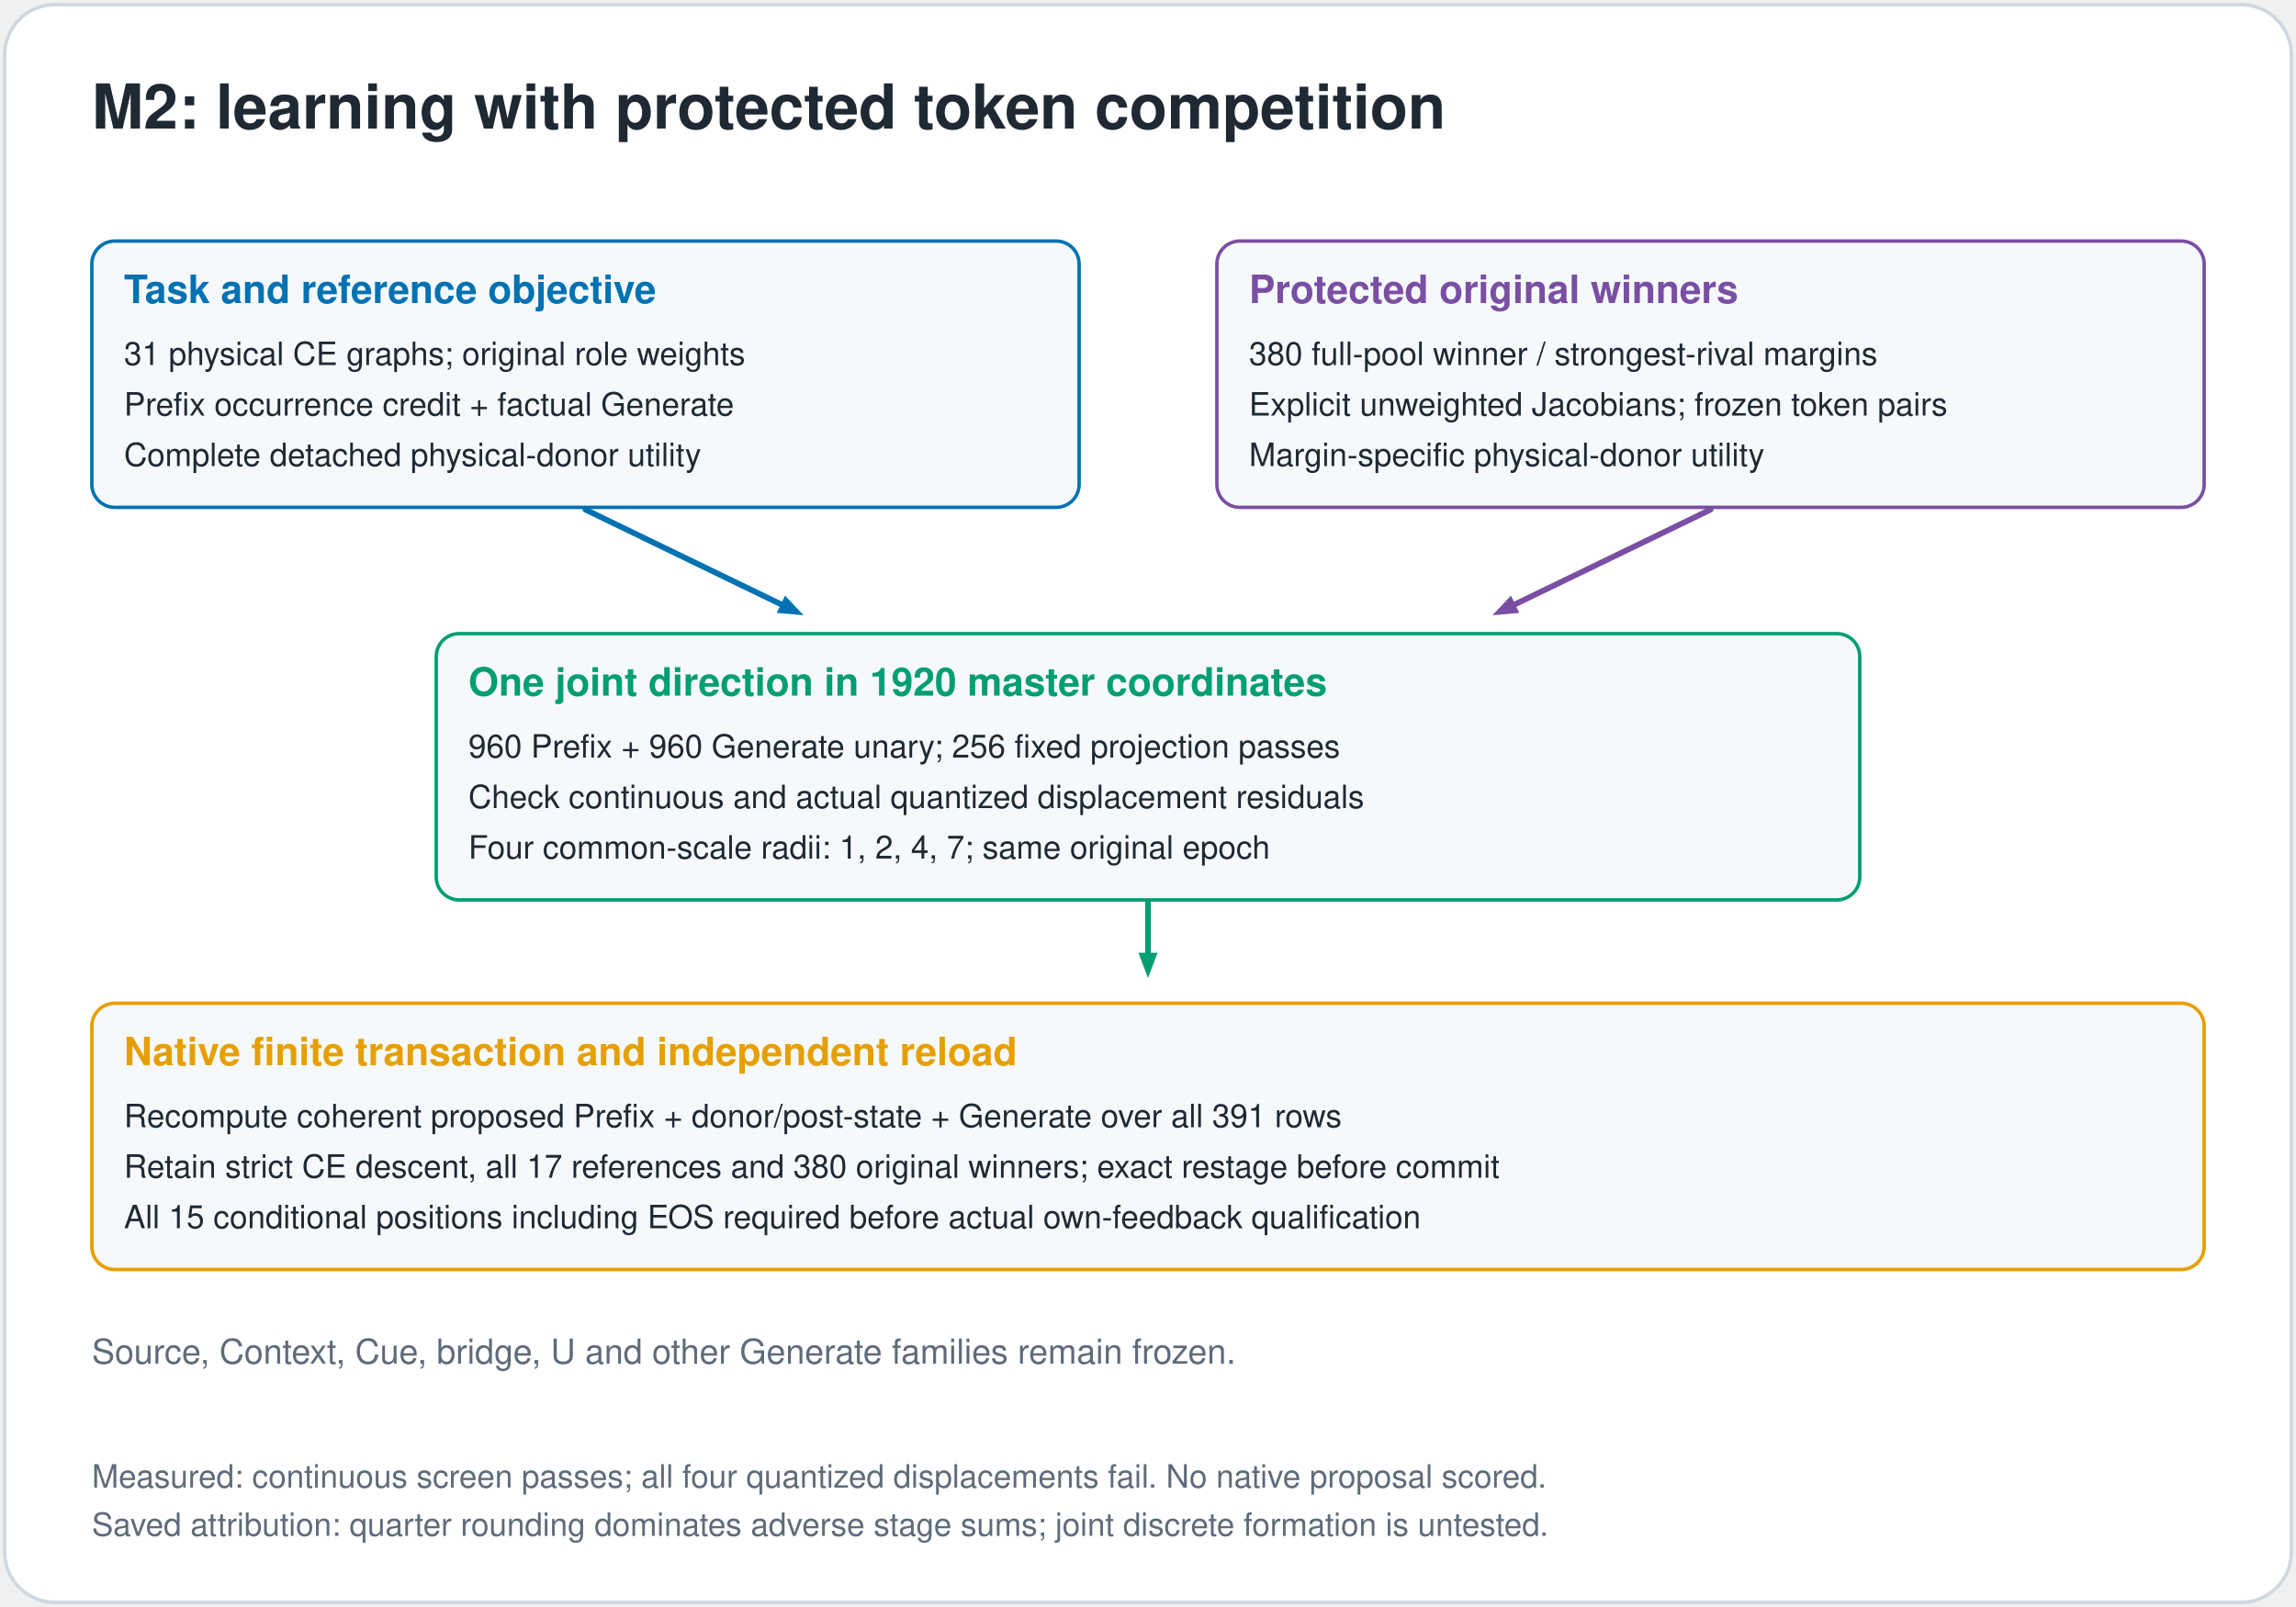
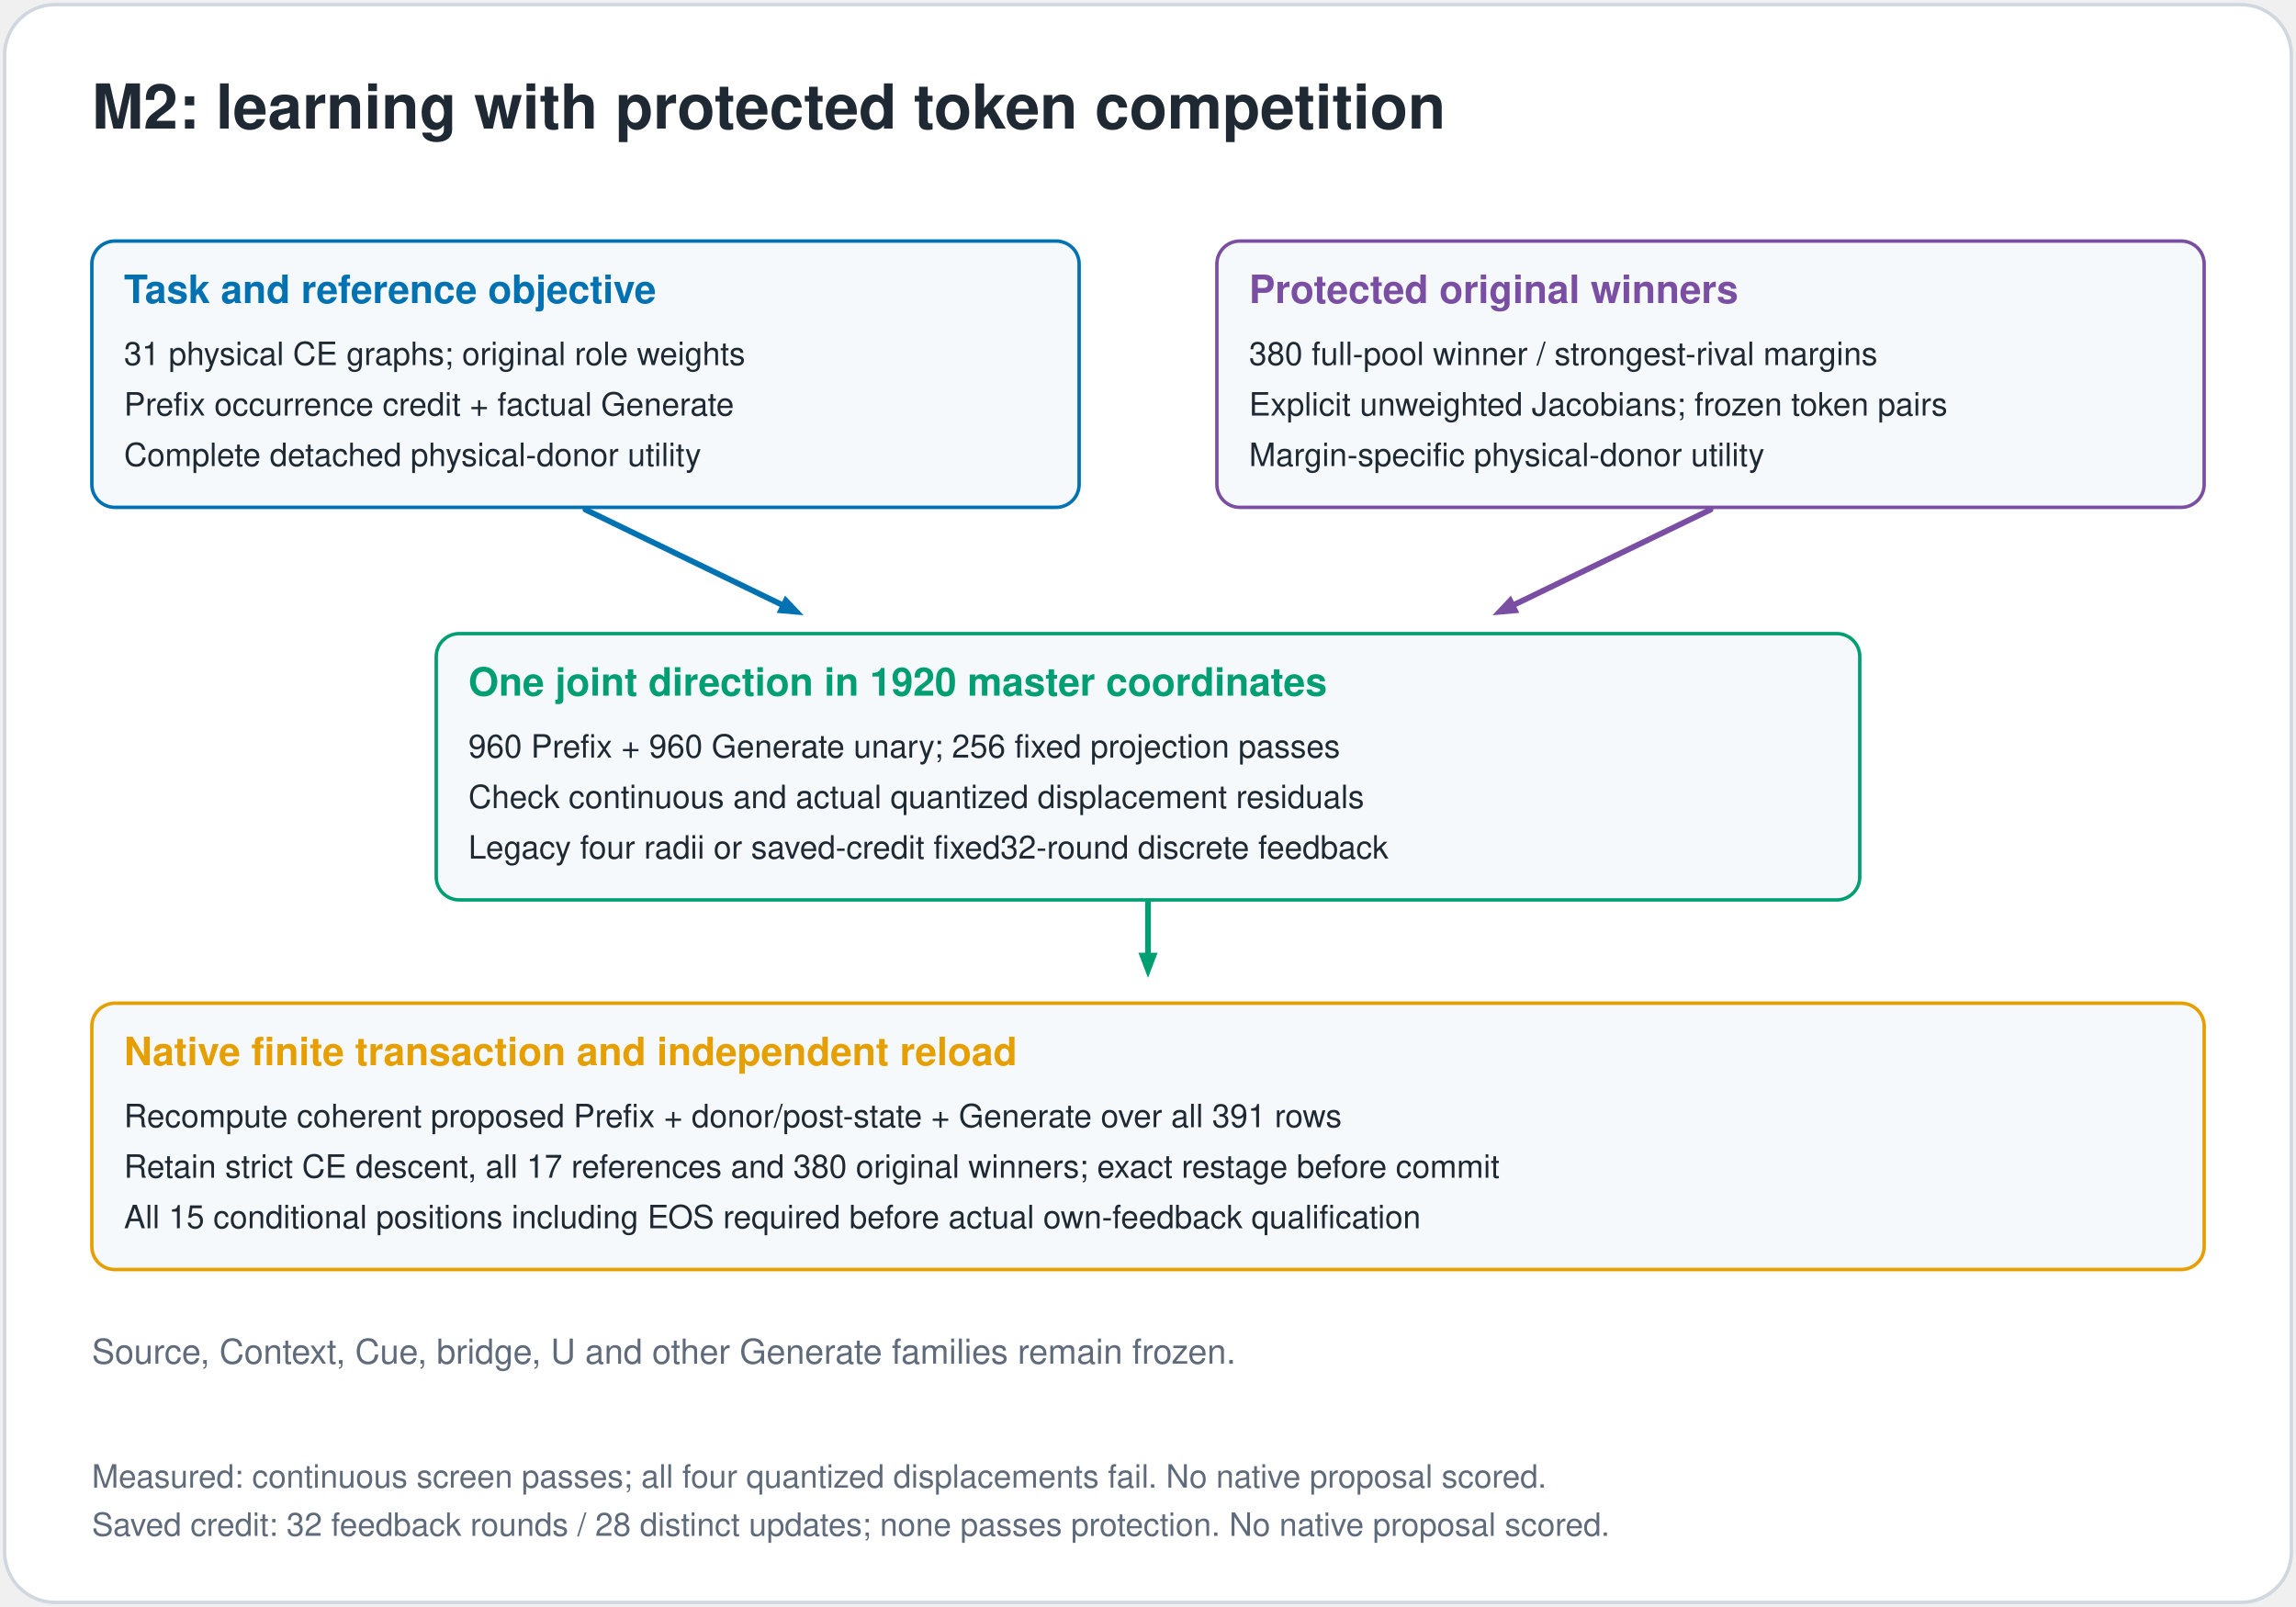
<svg xmlns="http://www.w3.org/2000/svg" viewBox="0 0 1000 700" width="900" height="630" role="img" aria-labelledby="t d" font-family="-apple-system, BlinkMacSystemFont, 'Segoe UI', Helvetica, Arial, sans-serif">
  <rect x="2" y="2" width="996" height="696" rx="22" fill="#ffffff" stroke="#d0d7de" stroke-width="1.5" />
  <text x="40" y="56" font-size="27" font-weight="700" fill="#1f2933">M2: learning with protected token competition</text>
  <rect x="40" y="105" width="430" height="116" rx="10" fill="#f6f9fc" fill-opacity="1" stroke="#0072B2" stroke-width="1.5" stroke-opacity="1" />
  <text x="54" y="132" font-size="17" fill="#0072B2" fill-opacity="1" text-anchor="start" font-weight="bold">Task and reference objective</text>
  <text x="54" y="159" font-size="14" fill="#1f2933" fill-opacity="1" text-anchor="start" font-weight="normal">31 physical CE graphs; original role weights</text>
  <text x="54" y="181" font-size="14" fill="#1f2933" fill-opacity="1" text-anchor="start" font-weight="normal">Prefix occurrence credit + factual Generate</text>
  <text x="54" y="203" font-size="14" fill="#1f2933" fill-opacity="1" text-anchor="start" font-weight="normal">Complete detached physical-donor utility</text>
  <rect x="530" y="105" width="430" height="116" rx="10" fill="#f6f9fc" fill-opacity="1" stroke="#7A4FA3" stroke-width="1.5" stroke-opacity="1" />
  <text x="544" y="132" font-size="17" fill="#7A4FA3" fill-opacity="1" text-anchor="start" font-weight="bold">Protected original winners</text>
  <text x="544" y="159" font-size="14" fill="#1f2933" fill-opacity="1" text-anchor="start" font-weight="normal">380 full-pool winner / strongest-rival margins</text>
  <text x="544" y="181" font-size="14" fill="#1f2933" fill-opacity="1" text-anchor="start" font-weight="normal">Explicit unweighted Jacobians; frozen token pairs</text>
  <text x="544" y="203" font-size="14" fill="#1f2933" fill-opacity="1" text-anchor="start" font-weight="normal">Margin-specific physical-donor utility</text>
  <line x1="255" y1="222" x2="344.06" y2="265.12" stroke="#0072B2" stroke-width="2.5" stroke-opacity="1" stroke-linecap="round" />
  <polygon points="350,268 338.28,266.97 341.92,259.44" fill="#0072B2" fill-opacity="1" />
  <line x1="745" y1="222" x2="655.94" y2="265.12" stroke="#7A4FA3" stroke-width="2.5" stroke-opacity="1" stroke-linecap="round" />
  <polygon points="650,268 658.08,259.44 661.72,266.97" fill="#7A4FA3" fill-opacity="1" />
  <rect x="190" y="276" width="620" height="116" rx="10" fill="#f6f9fc" fill-opacity="1" stroke="#009E73" stroke-width="1.5" stroke-opacity="1" />
  <text x="204" y="303" font-size="17" fill="#009E73" fill-opacity="1" text-anchor="start" font-weight="bold">One joint direction in 1920 master coordinates</text>
  <text x="204" y="330" font-size="14" fill="#1f2933" fill-opacity="1" text-anchor="start" font-weight="normal">960 Prefix + 960 Generate unary; 256 fixed projection passes</text>
  <text x="204" y="352" font-size="14" fill="#1f2933" fill-opacity="1" text-anchor="start" font-weight="normal">Check continuous and actual quantized displacement residuals</text>
-   <text x="204" y="374" font-size="14" fill="#1f2933" fill-opacity="1" text-anchor="start" font-weight="normal">Four common-scale radii: 1, 2, 4, 7; same original epoch</text>
+   <text x="204" y="374" font-size="14" fill="#1f2933" fill-opacity="1" text-anchor="start" font-weight="normal">Legacy four radii or saved-credit fixed32-round discrete feedback</text>
  <line x1="500" y1="393" x2="500" y2="419.4" stroke="#009E73" stroke-width="2.5" stroke-opacity="1" stroke-linecap="round" />
  <polygon points="500,426 495.82,415 504.18,415" fill="#009E73" fill-opacity="1" />
  <rect x="40" y="437" width="920" height="116" rx="10" fill="#f6f9fc" fill-opacity="1" stroke="#E69F00" stroke-width="1.5" stroke-opacity="1" />
  <text x="54" y="464" font-size="17" fill="#E69F00" fill-opacity="1" text-anchor="start" font-weight="bold">Native finite transaction and independent reload</text>
  <text x="54" y="491" font-size="14" fill="#1f2933" fill-opacity="1" text-anchor="start" font-weight="normal">Recompute coherent proposed Prefix + donor/post-state + Generate over all 391 rows</text>
  <text x="54" y="513" font-size="14" fill="#1f2933" fill-opacity="1" text-anchor="start" font-weight="normal">Retain strict CE descent, all 17 references and 380 original winners; exact restage before commit</text>
  <text x="54" y="535" font-size="14" fill="#1f2933" fill-opacity="1" text-anchor="start" font-weight="normal">All 15 conditional positions including EOS required before actual own-feedback qualification</text>
  <text x="40" y="594" font-size="15" fill="#5f6b7a" fill-opacity="1" text-anchor="start" font-weight="normal">Source, Context, Cue, bridge, U and other Generate families remain frozen.</text>
  <text x="40" y="648" font-size="14" fill="#5f6b7a">Measured: continuous screen passes; all four quantized displacements fail. No native proposal scored.</text>
-   <text x="40" y="669" font-size="14" fill="#5f6b7a">Saved attribution: quarter rounding dominates adverse stage sums; joint discrete formation is untested.</text>
+   <text x="40" y="669" font-size="14" fill="#5f6b7a">Saved credit: 32 feedback rounds / 28 distinct updates; none passes protection. No native proposal scored.</text>
</svg>
